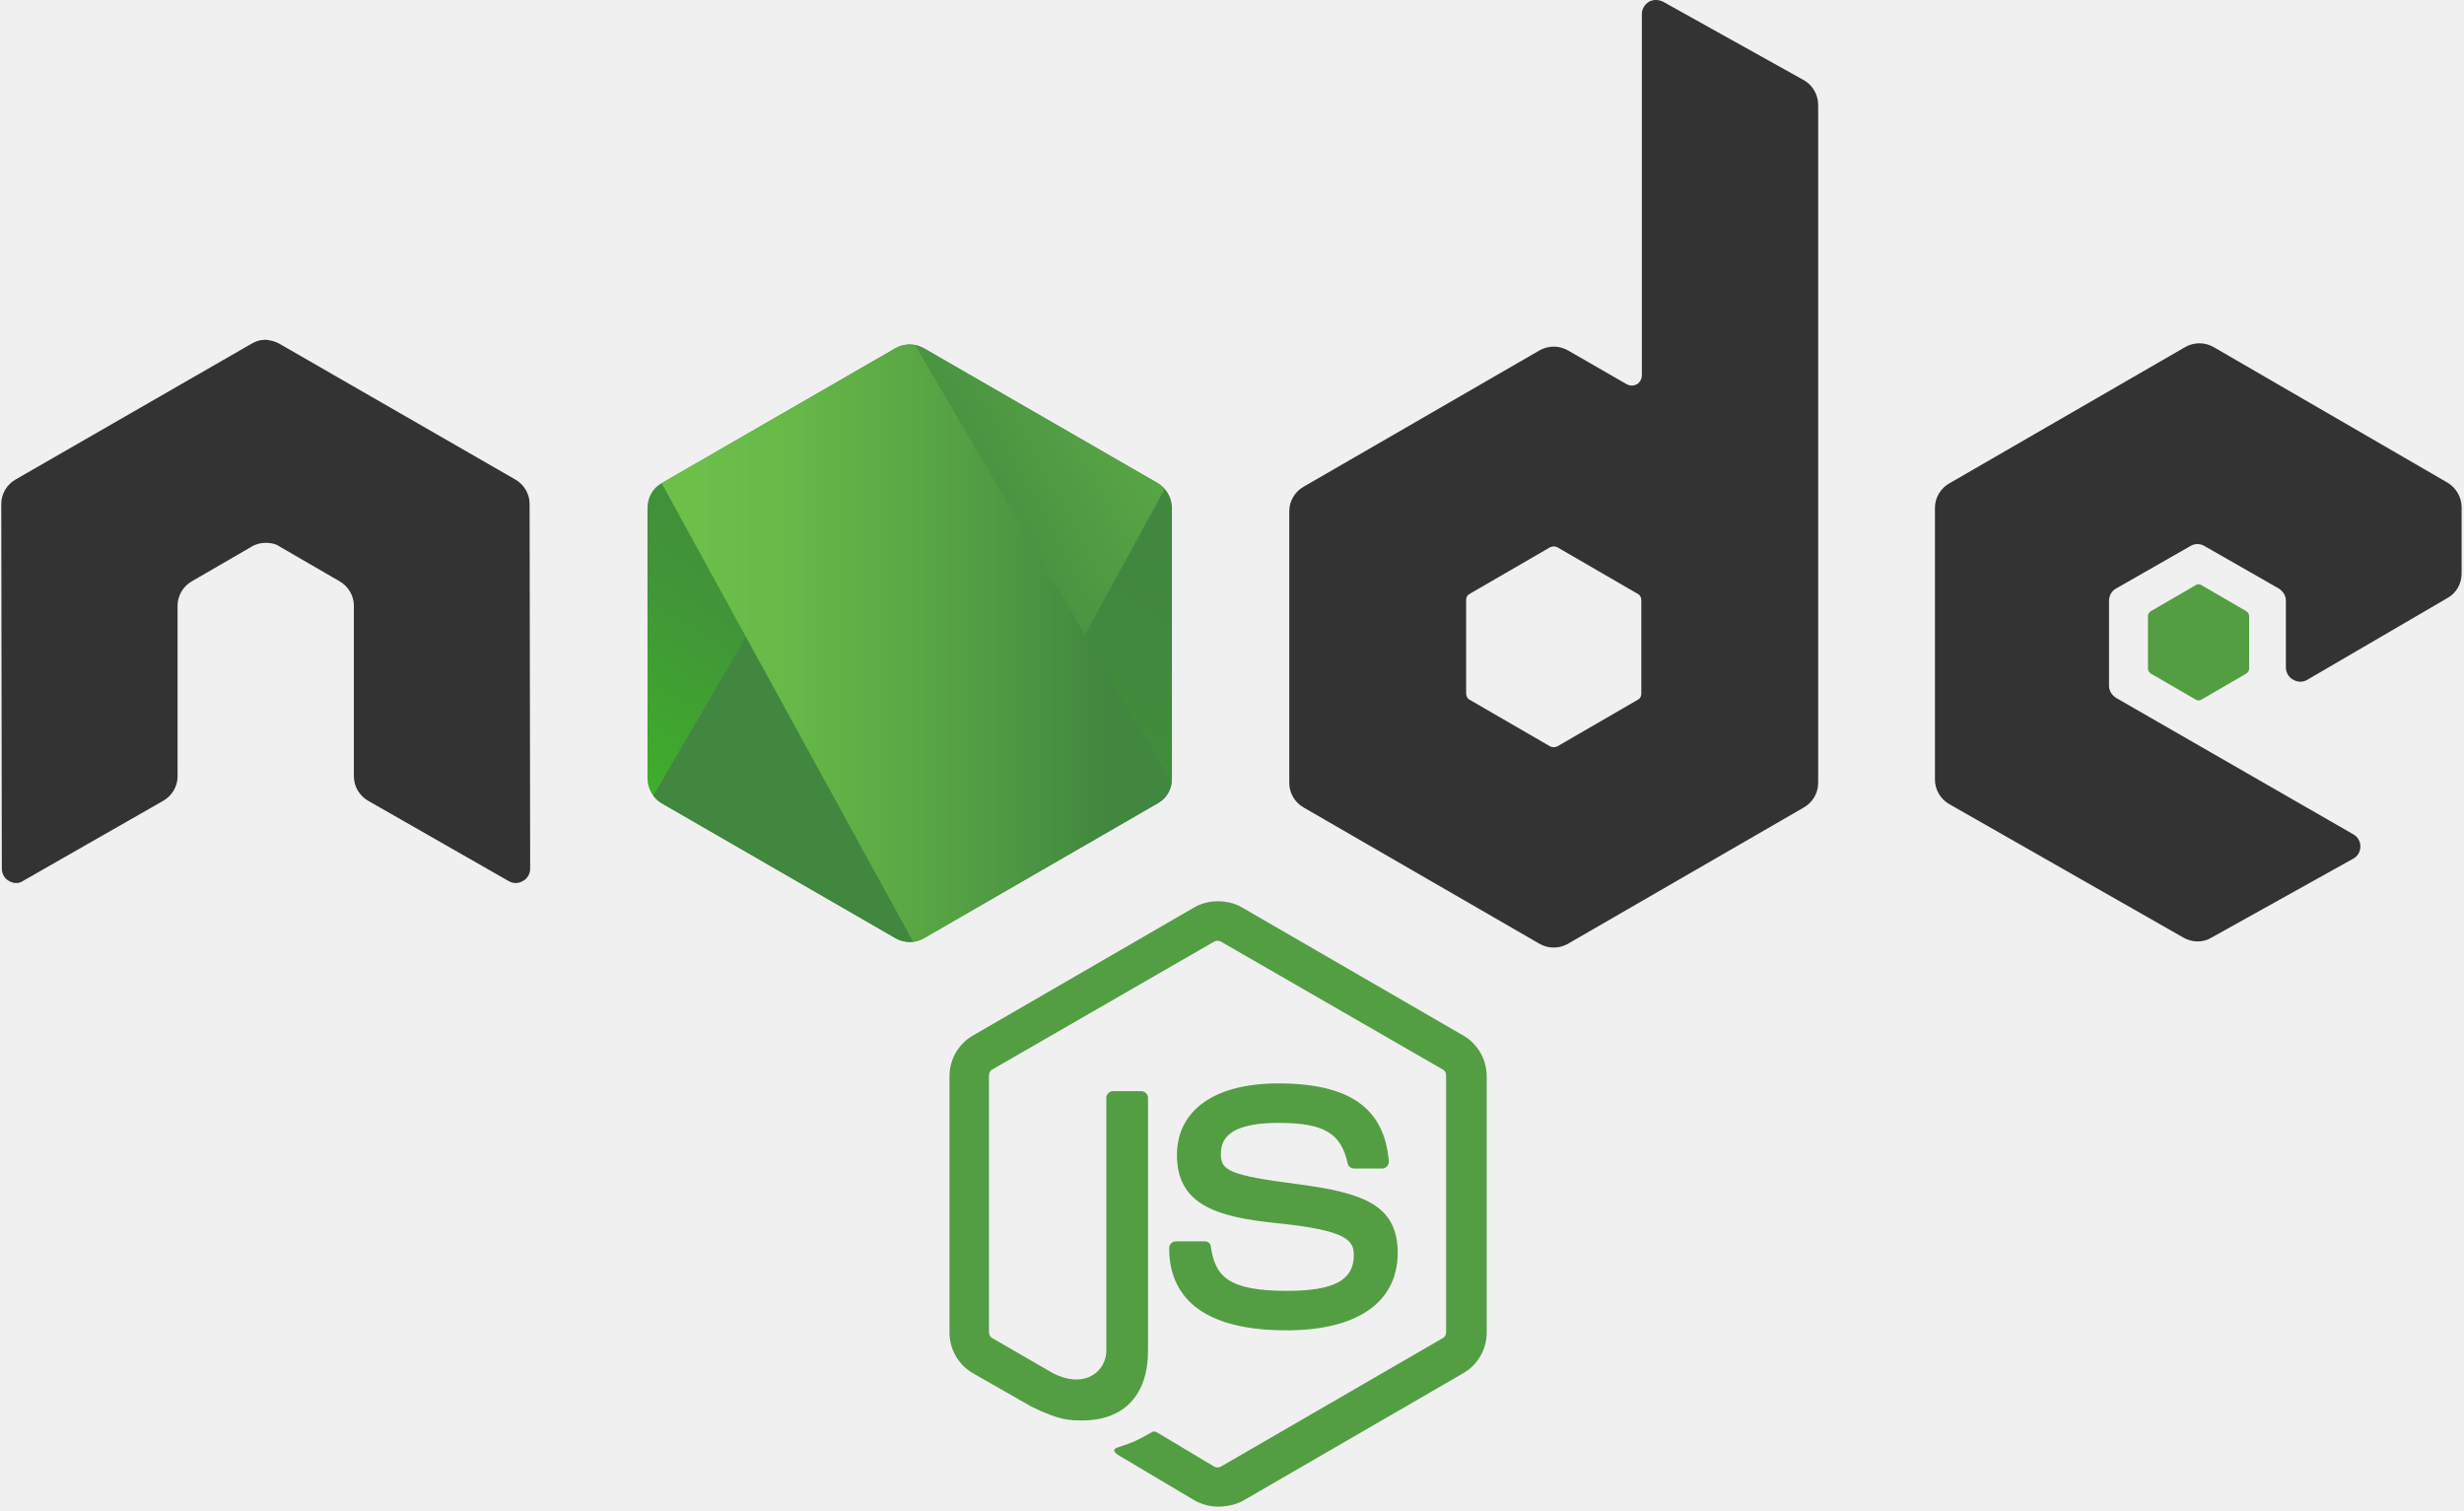
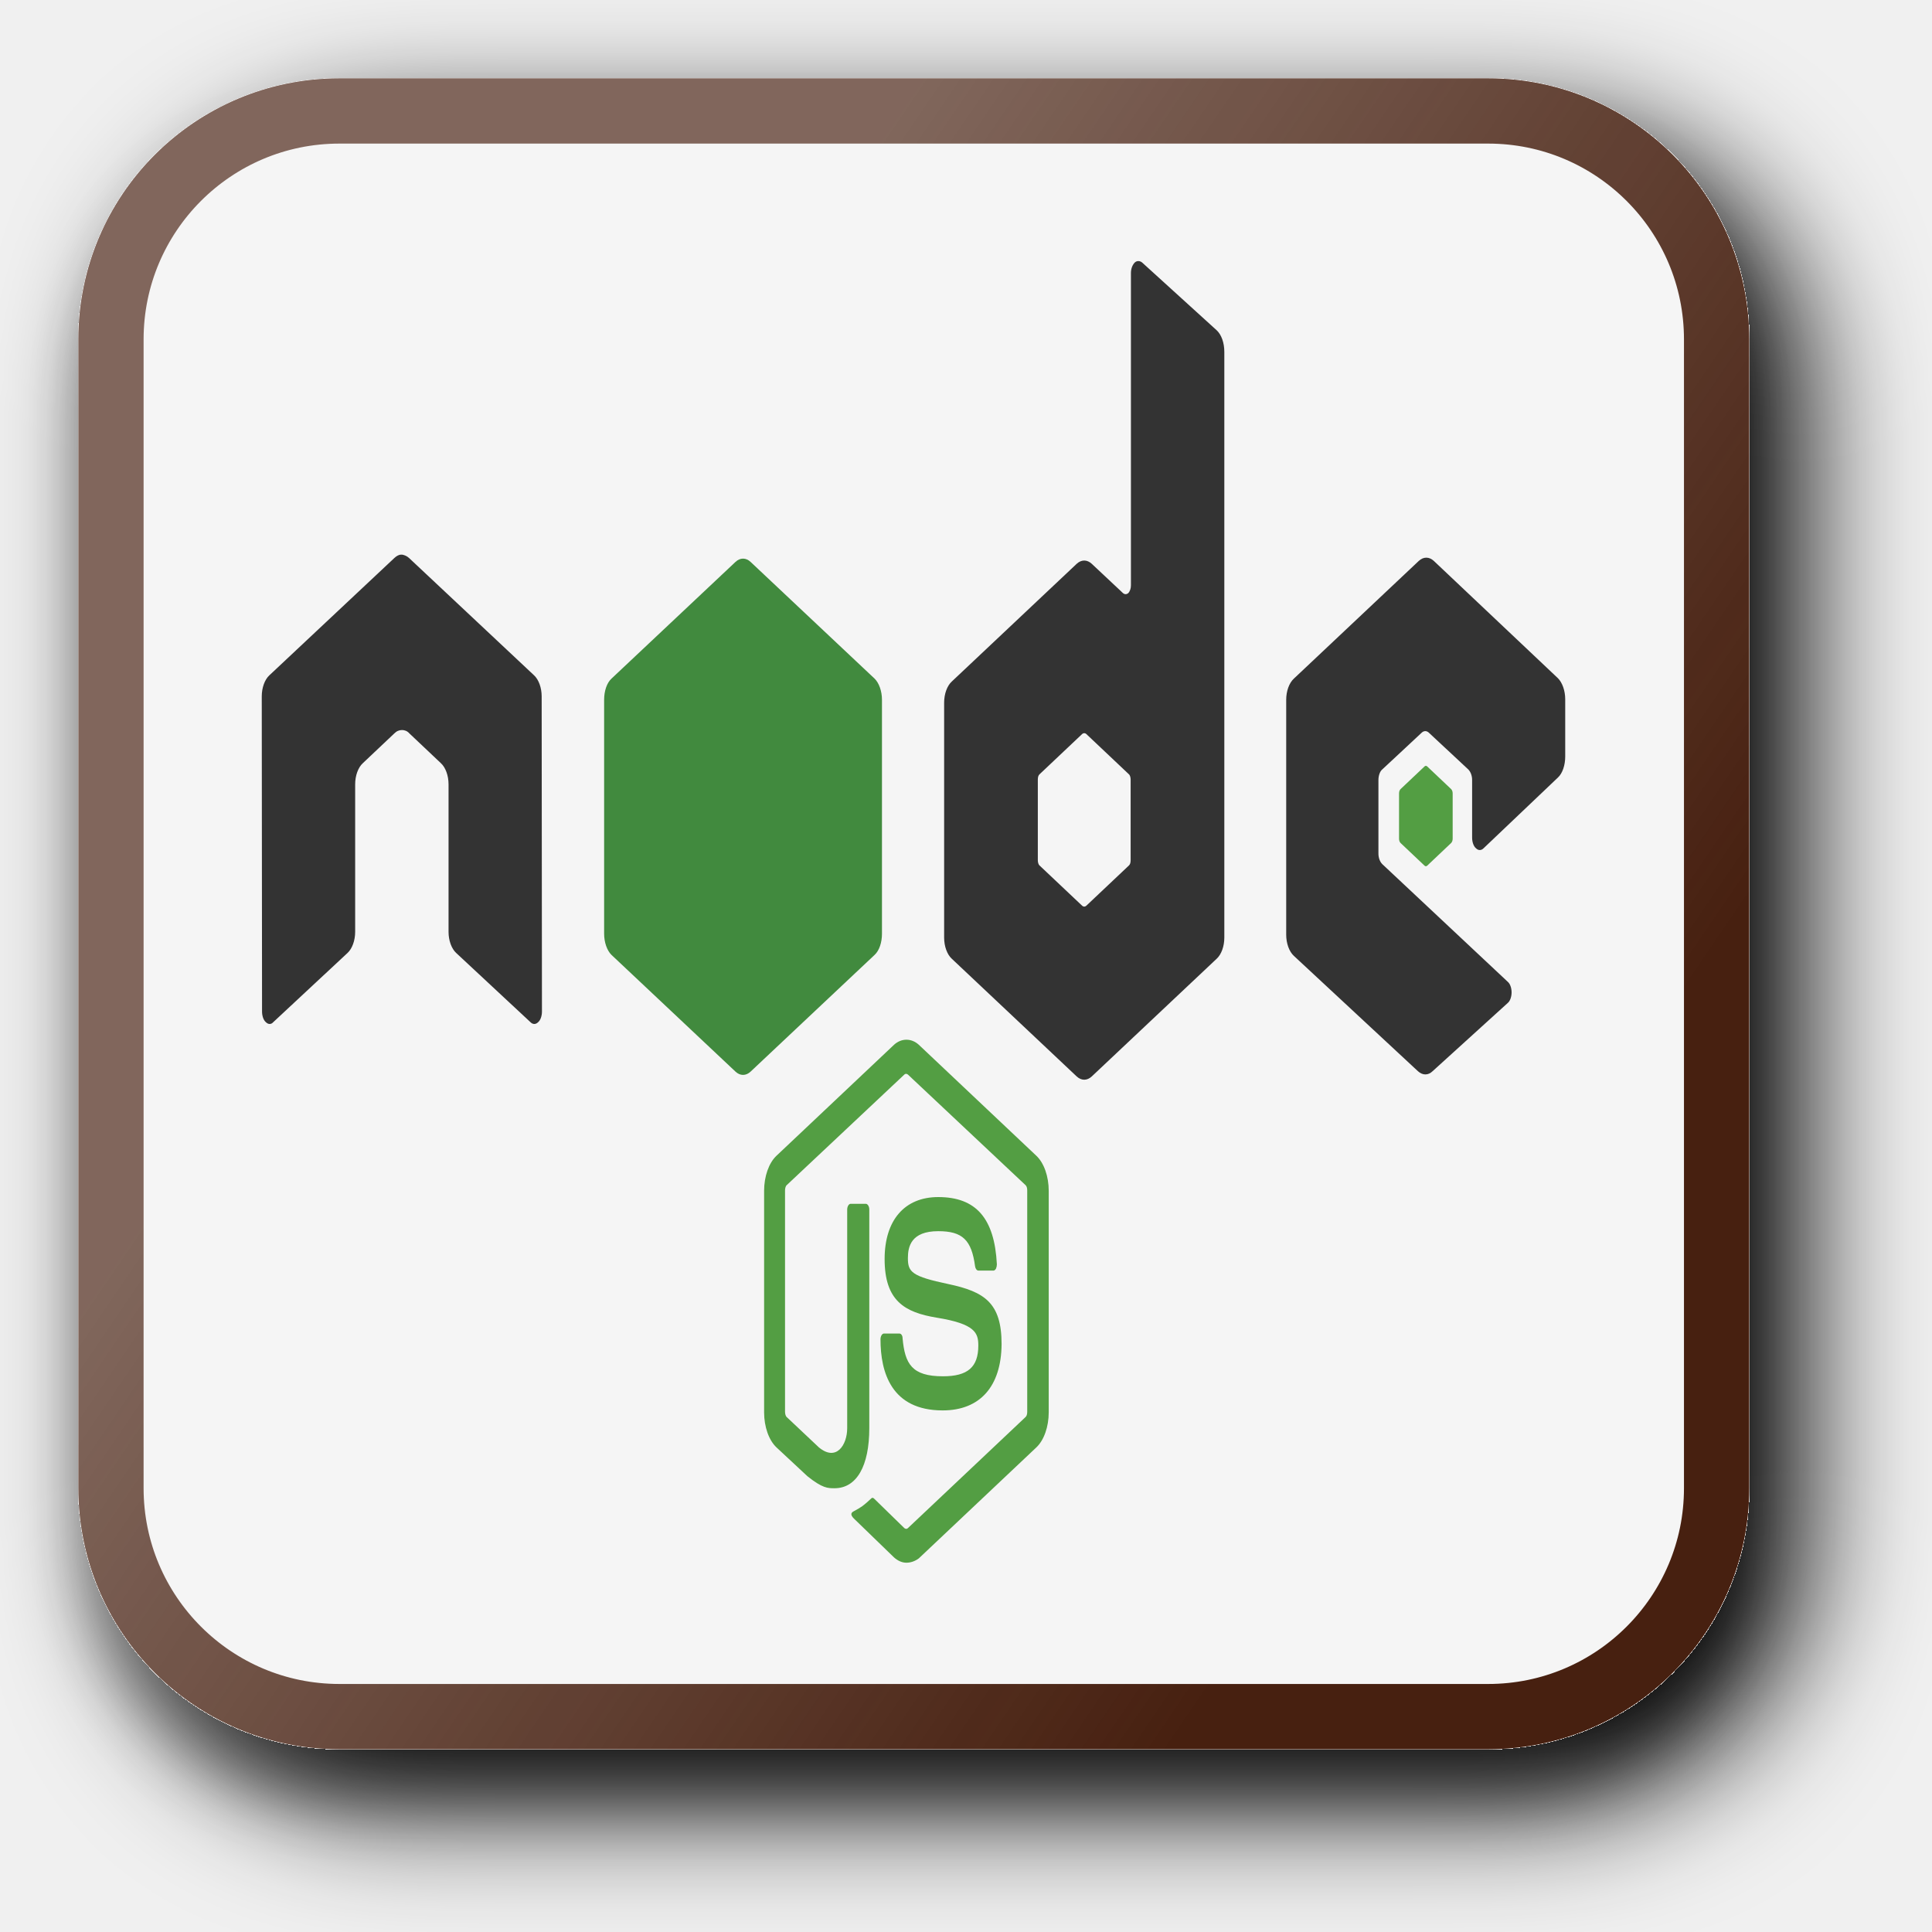
- <svg xmlns="http://www.w3.org/2000/svg" xmlns:xlink="http://www.w3.org/1999/xlink" width="2500" height="1533" preserveAspectRatio="xMidYMid" viewBox="0 0 512 314">
+ <svg xmlns="http://www.w3.org/2000/svg" width="148" height="148" viewBox="0 0 148 148" fill="none">
+   <g filter="url(#filter0_dd_3_306)">
+     <rect x="6" y="6" width="128" height="128" rx="20" fill="#F5F5F5" />
+     <rect x="8.5" y="8.5" width="123" height="123" rx="17.5" stroke="url(#paint0_linear_3_306)" stroke-width="5" />
+   </g>
+   <g clip-path="url(#clip0_3_306)">
+     <path d="M69.436 119.711C69.097 119.711 68.781 119.564 68.488 119.307L65.486 116.399C65.034 115.994 65.26 115.847 65.396 115.773C66.005 115.442 66.118 115.368 66.75 114.78C66.818 114.706 66.908 114.743 66.976 114.816L69.278 117.061C69.368 117.135 69.481 117.135 69.549 117.061L78.554 108.559C78.644 108.485 78.69 108.338 78.69 108.154V91.186C78.69 91.002 78.644 90.855 78.554 90.781L69.549 82.315C69.458 82.241 69.345 82.241 69.278 82.315L60.272 90.781C60.182 90.855 60.137 91.038 60.137 91.186V108.154C60.137 108.301 60.182 108.485 60.272 108.559L62.732 110.878C64.064 111.982 64.899 110.694 64.899 109.405V92.658C64.899 92.437 65.012 92.216 65.17 92.216H66.321C66.457 92.216 66.592 92.4 66.592 92.658V109.405C66.592 112.313 65.621 114.006 63.928 114.006C63.409 114.006 63.003 114.006 61.852 113.086L59.482 110.878C58.895 110.326 58.534 109.295 58.534 108.191V91.223C58.534 90.118 58.895 89.088 59.482 88.536L68.488 80.033C69.052 79.518 69.82 79.518 70.384 80.033L79.389 88.536C79.976 89.088 80.337 90.118 80.337 91.223V108.191C80.337 109.295 79.976 110.326 79.389 110.878L70.384 119.38C70.09 119.601 69.752 119.711 69.436 119.711ZM72.212 108.044C68.262 108.044 67.45 105.099 67.45 102.596C67.45 102.375 67.562 102.154 67.72 102.154H68.894C69.029 102.154 69.142 102.302 69.142 102.523C69.323 104.473 69.842 105.43 72.234 105.43C74.13 105.43 74.943 104.731 74.943 103.075C74.943 102.118 74.717 101.418 71.76 100.94C69.3 100.535 67.766 99.652 67.766 96.449C67.766 93.468 69.3 91.701 71.873 91.701C74.762 91.701 76.184 93.321 76.365 96.854C76.365 96.965 76.342 97.075 76.297 97.185C76.252 97.259 76.184 97.332 76.117 97.332H74.943C74.83 97.332 74.717 97.185 74.695 97.001C74.424 94.977 73.724 94.314 71.873 94.314C69.797 94.314 69.549 95.492 69.549 96.376C69.549 97.443 69.842 97.774 72.641 98.363C75.417 98.952 76.726 99.799 76.726 102.964C76.703 106.203 75.078 108.044 72.212 108.044Z" fill="#539E43" />
+     <path d="M41.494 53.348C41.494 52.685 41.268 52.059 40.907 51.728L31.337 42.747C31.179 42.6 30.998 42.526 30.818 42.489H30.727C30.547 42.489 30.366 42.6 30.208 42.747L20.639 51.728C20.277 52.059 20.052 52.685 20.052 53.348L20.074 77.493C20.074 77.825 20.187 78.156 20.368 78.303C20.548 78.487 20.774 78.487 20.932 78.303L26.62 73.003C26.981 72.672 27.207 72.046 27.207 71.383V60.083C27.207 59.421 27.432 58.795 27.794 58.464L30.208 56.182C30.389 55.998 30.592 55.924 30.795 55.924C30.998 55.924 31.201 55.998 31.36 56.182L33.775 58.464C34.136 58.795 34.361 59.421 34.361 60.083V71.383C34.361 72.046 34.587 72.672 34.948 73.003L40.636 78.303C40.817 78.487 41.042 78.487 41.223 78.303C41.403 78.156 41.516 77.825 41.516 77.493L41.494 53.348ZM87.492 20.11C87.312 19.963 87.086 19.963 86.928 20.11C86.747 20.295 86.634 20.589 86.634 20.92V44.845C86.634 45.066 86.567 45.287 86.431 45.434C86.296 45.544 86.16 45.544 86.025 45.434L83.633 43.189C83.457 43.026 83.259 42.94 83.057 42.94C82.855 42.94 82.657 43.026 82.481 43.189L72.912 52.207C72.55 52.538 72.325 53.164 72.325 53.826V71.825C72.325 72.487 72.55 73.113 72.912 73.445L82.481 82.462C82.657 82.625 82.855 82.711 83.057 82.711C83.259 82.711 83.457 82.625 83.633 82.462L93.202 73.445C93.564 73.113 93.789 72.488 93.789 71.825V26.957C93.789 26.257 93.564 25.632 93.202 25.3L87.492 20.11ZM86.612 65.899C86.612 66.083 86.567 66.23 86.476 66.304L83.204 69.395C83.158 69.432 83.108 69.451 83.057 69.451C83.006 69.451 82.956 69.432 82.91 69.395L79.638 66.304C79.547 66.23 79.502 66.046 79.502 65.899V59.715C79.502 59.531 79.547 59.384 79.638 59.31L82.91 56.218C82.956 56.182 83.006 56.163 83.057 56.163C83.108 56.163 83.158 56.182 83.204 56.218L86.476 59.31C86.567 59.384 86.612 59.568 86.612 59.715V65.899ZM119.339 59.568C119.7 59.237 119.903 58.611 119.903 57.948V53.568C119.903 52.906 119.677 52.28 119.339 51.949L109.837 42.968C109.661 42.805 109.463 42.72 109.261 42.72C109.059 42.72 108.861 42.805 108.686 42.968L99.116 51.986C98.755 52.317 98.529 52.943 98.529 53.605V71.604C98.529 72.266 98.755 72.892 99.116 73.224L108.618 82.057C108.979 82.388 109.408 82.388 109.746 82.057L115.502 76.831C115.682 76.684 115.795 76.353 115.795 76.021C115.795 75.69 115.682 75.359 115.502 75.211L105.887 66.194C105.706 66.01 105.594 65.715 105.594 65.384V59.752C105.594 59.421 105.706 59.09 105.887 58.943L108.889 56.145C108.977 56.055 109.078 56.007 109.182 56.007C109.286 56.007 109.388 56.055 109.476 56.145L112.477 58.943C112.658 59.127 112.771 59.421 112.771 59.752V64.169C112.771 64.501 112.884 64.832 113.064 64.979C113.245 65.163 113.47 65.163 113.651 64.979L119.339 59.568Z" fill="#333333" />
+     <path d="M109.115 58.722C109.148 58.686 109.187 58.666 109.227 58.666C109.267 58.666 109.307 58.686 109.34 58.722L111.168 60.452C111.236 60.525 111.281 60.635 111.281 60.783V64.243C111.281 64.39 111.236 64.5 111.168 64.574L109.34 66.304C109.307 66.34 109.267 66.359 109.227 66.359C109.187 66.359 109.148 66.34 109.115 66.304L107.286 64.574C107.218 64.5 107.173 64.39 107.173 64.243V60.783C107.173 60.635 107.218 60.525 107.286 60.452L109.115 58.722Z" fill="#539E43" />
+     <path d="M57.496 43.042C57.321 42.879 57.122 42.793 56.92 42.793C56.719 42.793 56.52 42.879 56.345 43.042L46.843 51.985C46.482 52.317 46.279 52.942 46.279 53.605V71.53C46.279 72.193 46.504 72.819 46.843 73.15L56.345 82.094C56.52 82.257 56.719 82.342 56.92 82.342C57.122 82.342 57.321 82.257 57.496 82.094L66.998 73.15C67.359 72.819 67.563 72.193 67.563 71.53V53.605C67.563 52.943 67.337 52.317 66.998 51.986L57.496 43.042Z" fill="url(#paint1_linear_3_306)" />
+   </g>
  <defs>
-     <linearGradient id="b" x1="68.188%" x2="27.823%" y1="17.487%" y2="89.755%">
-       <stop offset="0%" stop-color="#41873F" />
-       <stop offset="32.88%" stop-color="#418B3D" />
-       <stop offset="63.52%" stop-color="#419637" />
-       <stop offset="93.19%" stop-color="#3FA92D" />
-       <stop offset="100%" stop-color="#3FAE2A" />
+     <filter id="filter0_dd_3_306" x="0" y="0" width="148" height="148" filterUnits="userSpaceOnUse" color-interpolation-filters="sRGB">
+       <feFlood flood-opacity="0" result="BackgroundImageFix" />
+       <feColorMatrix in="SourceAlpha" type="matrix" values="0 0 0 0 0 0 0 0 0 0 0 0 0 0 0 0 0 0 127 0" result="hardAlpha" />
+       <feOffset dx="4" dy="4" />
+       <feGaussianBlur stdDeviation="5" />
+       <feComposite in2="hardAlpha" operator="out" />
+       <feColorMatrix type="matrix" values="0 0 0 0 0 0 0 0 0 0 0 0 0 0 0 0 0 0 1 0" />
+       <feBlend mode="normal" in2="BackgroundImageFix" result="effect1_dropShadow_3_306" />
+       <feColorMatrix in="SourceAlpha" type="matrix" values="0 0 0 0 0 0 0 0 0 0 0 0 0 0 0 0 0 0 127 0" result="hardAlpha" />
+       <feOffset dy="4" />
+       <feGaussianBlur stdDeviation="2" />
+       <feComposite in2="hardAlpha" operator="out" />
+       <feColorMatrix type="matrix" values="0 0 0 0 0 0 0 0 0 0 0 0 0 0 0 0 0 0 0.25 0" />
+       <feBlend mode="normal" in2="effect1_dropShadow_3_306" result="effect2_dropShadow_3_306" />
+       <feBlend mode="normal" in="SourceGraphic" in2="effect2_dropShadow_3_306" result="shape" />
+     </filter>
+     <linearGradient id="paint0_linear_3_306" x1="-13.059" y1="-13.714" x2="178.885" y2="117.157" gradientUnits="userSpaceOnUse">
+       <stop offset="0.344" stop-color="#472010" stop-opacity="0.67" />
+       <stop offset="0.724" stop-color="#472010" />
    </linearGradient>
-     <linearGradient id="d" x1="43.277%" x2="159.245%" y1="55.169%" y2="-18.306%">
-       <stop offset="13.76%" stop-color="#41873F" />
-       <stop offset="40.32%" stop-color="#54A044" />
-       <stop offset="71.36%" stop-color="#66B848" />
-       <stop offset="90.81%" stop-color="#6CC04A" />
+     <linearGradient id="paint1_linear_3_306" x1="1497.6" y1="734.388" x2="-376.004" y2="2539.64" gradientUnits="userSpaceOnUse">
+       <stop stop-color="#41873F" />
+       <stop offset="0.329" stop-color="#418B3D" />
+       <stop offset="0.635" stop-color="#419637" />
+       <stop offset="0.932" stop-color="#3FA92D" />
+       <stop offset="1" stop-color="#3FAE2A" />
    </linearGradient>
-     <linearGradient id="e" x1="-4413.77%" x2="5327.93%" y1="13.43%" y2="13.43%">
-       <stop offset="9.192%" stop-color="#6CC04A" />
-       <stop offset="28.64%" stop-color="#66B848" />
-       <stop offset="59.68%" stop-color="#54A044" />
-       <stop offset="86.24%" stop-color="#41873F" />
-     </linearGradient>
-     <linearGradient id="f" x1="-4.389%" x2="101.499%" y1="49.997%" y2="49.997%">
-       <stop offset="9.192%" stop-color="#6CC04A" />
-       <stop offset="28.64%" stop-color="#66B848" />
-       <stop offset="59.68%" stop-color="#54A044" />
-       <stop offset="86.24%" stop-color="#41873F" />
-     </linearGradient>
-     <linearGradient id="g" x1="-9713.77%" x2="27.93%" y1="36.21%" y2="36.21%">
-       <stop offset="9.192%" stop-color="#6CC04A" />
-       <stop offset="28.64%" stop-color="#66B848" />
-       <stop offset="59.68%" stop-color="#54A044" />
-       <stop offset="86.24%" stop-color="#41873F" />
-     </linearGradient>
-     <linearGradient id="h" x1="-103.861%" x2="100.797%" y1="50.275%" y2="50.275%">
-       <stop offset="9.192%" stop-color="#6CC04A" />
-       <stop offset="28.64%" stop-color="#66B848" />
-       <stop offset="59.68%" stop-color="#54A044" />
-       <stop offset="86.24%" stop-color="#41873F" />
-     </linearGradient>
-     <linearGradient id="i" x1="130.613%" x2="4.393%" y1="-211.069%" y2="201.605%">
-       <stop offset="0%" stop-color="#41873F" />
-       <stop offset="32.88%" stop-color="#418B3D" />
-       <stop offset="63.52%" stop-color="#419637" />
-       <stop offset="93.19%" stop-color="#3FA92D" />
-       <stop offset="100%" stop-color="#3FAE2A" />
-     </linearGradient>
-     <path id="a" d="M57.903 1.85a5.957 5.957 0 0 0-5.894 0L3.352 29.933c-1.85 1.04-2.89 3.005-2.89 5.085v56.286c0 2.08 1.156 4.045 2.89 5.085l48.657 28.085a5.957 5.957 0 0 0 5.894 0l48.658-28.085c1.849-1.04 2.89-3.005 2.89-5.085V35.019c0-2.08-1.157-4.045-2.89-5.085L57.903 1.85z" />
+     <clipPath id="clip0_3_306">
+       <rect width="100" height="100" fill="white" transform="translate(20 20)" />
+     </clipPath>
  </defs>
-   <g fill="none">
-     <path fill="#539E43" d="M253.11 313.094c-1.733 0-3.351-.462-4.854-1.271l-15.371-9.13c-2.312-1.272-1.156-1.734-.462-1.965 3.12-1.04 3.698-1.272 6.934-3.12.347-.232.81-.116 1.156.115l11.789 7.05c.462.231 1.04.231 1.386 0l46.115-26.698c.462-.231.694-.694.694-1.271v-53.28c0-.579-.232-1.04-.694-1.272l-46.115-26.582c-.462-.232-1.04-.232-1.386 0l-46.115 26.582c-.462.231-.694.809-.694 1.271v53.28c0 .463.232 1.04.694 1.272l12.598 7.281c6.819 3.467 11.095-.578 11.095-4.623v-52.587c0-.693.578-1.387 1.387-1.387h5.894c.694 0 1.387.578 1.387 1.387v52.587c0 9.13-4.97 14.447-13.638 14.447-2.658 0-4.738 0-10.633-2.89l-12.135-6.934c-3.005-1.733-4.854-4.97-4.854-8.437v-53.28c0-3.467 1.849-6.704 4.854-8.437l46.114-26.698c2.89-1.618 6.82-1.618 9.709 0l46.114 26.698c3.005 1.733 4.855 4.97 4.855 8.437v53.28c0 3.467-1.85 6.704-4.855 8.437l-46.114 26.698c-1.503.694-3.236 1.04-4.854 1.04zm14.216-36.637c-20.225 0-24.386-9.246-24.386-17.105 0-.694.578-1.387 1.387-1.387h6.01c.693 0 1.271.462 1.271 1.156.925 6.125 3.583 9.13 15.834 9.13 9.708 0 13.87-2.196 13.87-7.397 0-3.005-1.157-5.2-16.297-6.703-12.598-1.272-20.457-4.045-20.457-14.1 0-9.362 7.86-14.91 21.035-14.91 14.793 0 22.075 5.086 23 16.18 0 .348-.116.694-.347 1.041-.232.231-.578.462-.925.462h-6.01c-.578 0-1.156-.462-1.271-1.04-1.387-6.356-4.97-8.437-14.447-8.437-10.633 0-11.905 3.699-11.905 6.472 0 3.352 1.503 4.392 15.834 6.241 14.216 1.85 20.92 4.508 20.92 14.447-.116 10.171-8.437 15.95-23.116 15.95z" />
-     <path fill="#333" d="M110.028 104.712c0-2.08-1.156-4.046-3.005-5.086l-49.004-28.2c-.81-.463-1.734-.694-2.658-.81h-.463c-.924 0-1.849.347-2.658.81l-49.004 28.2c-1.85 1.04-3.005 3.005-3.005 5.086l.116 75.817c0 1.04.578 2.08 1.502 2.543.925.578 2.08.578 2.89 0l29.125-16.643c1.849-1.04 3.005-3.005 3.005-5.085v-35.482c0-2.08 1.155-4.045 3.005-5.085l12.366-7.166c.925-.578 1.965-.81 3.005-.81 1.04 0 2.08.232 2.89.81l12.366 7.166c1.85 1.04 3.005 3.004 3.005 5.085v35.482c0 2.08 1.156 4.045 3.005 5.085l29.125 16.643c.925.578 2.08.578 3.005 0 .925-.463 1.503-1.503 1.503-2.543l-.116-75.817zM345.571.347c-.924-.463-2.08-.463-2.89 0-.924.578-1.502 1.502-1.502 2.542v75.125c0 .693-.346 1.386-1.04 1.849-.693.346-1.387.346-2.08 0l-12.251-7.05a5.957 5.957 0 0 0-5.895 0l-49.004 28.316c-1.849 1.04-3.005 3.005-3.005 5.085v56.516c0 2.08 1.156 4.046 3.005 5.086l49.004 28.316a5.957 5.957 0 0 0 5.895 0l49.004-28.316c1.849-1.04 3.005-3.005 3.005-5.086V21.844c0-2.196-1.156-4.16-3.005-5.201L345.572.347zm-4.507 143.776c0 .578-.231 1.04-.694 1.271l-16.758 9.708a1.714 1.714 0 0 1-1.503 0l-16.758-9.708c-.463-.231-.694-.809-.694-1.271v-19.417c0-.578.231-1.04.694-1.271l16.758-9.709a1.714 1.714 0 0 1 1.503 0l16.758 9.709c.463.23.694.809.694 1.271v19.417zM508.648 124.244c1.85-1.04 2.89-3.005 2.89-5.086v-13.753c0-2.08-1.156-4.045-2.89-5.085l-48.657-28.2a5.957 5.957 0 0 0-5.894 0l-49.004 28.315c-1.85 1.04-3.005 3.005-3.005 5.086v56.516c0 2.08 1.155 4.045 3.005 5.085l48.657 27.738c1.85 1.04 4.045 1.04 5.779 0L489 178.45c.925-.463 1.503-1.503 1.503-2.543 0-1.04-.578-2.08-1.503-2.543l-49.235-28.316c-.924-.577-1.502-1.502-1.502-2.542v-17.683c0-1.04.578-2.08 1.502-2.543l15.372-8.784a2.821 2.821 0 0 1 3.005 0l15.371 8.784c.925.578 1.503 1.502 1.503 2.543v13.869c0 1.04.578 2.08 1.502 2.542.925.578 2.08.578 3.005 0l29.125-16.99z" />
-     <path fill="#539E43" d="M456.293 121.586a1.05 1.05 0 0 1 1.155 0l9.362 5.432c.347.23.578.577.578 1.04v10.864c0 .462-.231.809-.578 1.04l-9.362 5.432a1.05 1.05 0 0 1-1.155 0l-9.362-5.432c-.347-.231-.578-.578-.578-1.04v-10.864c0-.463.231-.81.578-1.04l9.362-5.432z" />
-     <g transform="translate(134.068 70.501)">
-       <mask id="c" fill="#fff">
-         <use xlink:href="#a" />
-       </mask>
-       <use fill="url(#b)" xlink:href="#a" />
-       <g mask="url(#c)">
-         <path d="M51.893 1.85L3.121 29.933C1.27 30.974 0 32.94 0 35.02v56.286c0 1.387.578 2.658 1.502 3.698L56.285 1.156c-1.387-.231-3.005-.116-4.392.693zM56.632 125.053c.462-.116.925-.347 1.387-.578l48.773-28.085c1.85-1.04 3.005-3.005 3.005-5.085V35.019c0-1.502-.694-3.005-1.734-4.045l-51.43 94.079z" />
-         <path fill="url(#d)" d="M106.676 29.934L57.788 1.85a8.025 8.025 0 0 0-1.503-.578L1.502 95.12a6.082 6.082 0 0 0 1.619 1.387l48.888 28.085c1.387.809 3.005 1.04 4.507.577l51.432-94.078c-.347-.462-.81-.81-1.272-1.156z" />
-       </g>
-       <g mask="url(#c)">
-         <path d="M109.797 91.305V35.019c0-2.08-1.271-4.045-3.12-5.085L57.786 1.85a5.106 5.106 0 0 0-1.848-.693l53.511 91.42c.231-.347.347-.809.347-1.271zM3.12 29.934C1.272 30.974 0 32.94 0 35.02v56.286c0 2.08 1.387 4.045 3.12 5.085l48.889 28.085c1.156.693 2.427.925 3.814.693L3.467 29.818l-.346.116z" />
-         <path fill="url(#e)" fill-rule="evenodd" d="M50.391.809l-.693.347h.924l-.231-.347z" transform="translate(0 -9.246)" />
-         <path fill="url(#f)" fill-rule="evenodd" d="M106.792 105.636c1.387-.809 2.427-2.196 2.89-3.698L56.053 10.402c-1.387-.231-2.89-.116-4.16.693L3.351 39.065l52.355 95.465a8.057 8.057 0 0 0 2.196-.693l48.889-28.2z" transform="translate(0 -9.246)" />
-         <path fill="url(#g)" fill-rule="evenodd" d="M111.3 104.712l-.347-.578v.809l.346-.231z" transform="translate(0 -9.246)" />
-         <path fill="url(#h)" fill-rule="evenodd" d="M106.792 105.636l-48.773 28.085a6.973 6.973 0 0 1-2.196.693l.925 1.734 54.089-31.32v-.694l-1.387-2.312c-.231 1.618-1.271 3.005-2.658 3.814z" transform="translate(0 -9.246)" />
-         <path fill="url(#i)" fill-rule="evenodd" d="M106.792 105.636l-48.773 28.085a6.973 6.973 0 0 1-2.196.693l.925 1.734 54.089-31.32v-.694l-1.387-2.312c-.231 1.618-1.271 3.005-2.658 3.814z" transform="translate(0 -9.246)" />
-       </g>
-     </g>
-   </g>
</svg>
